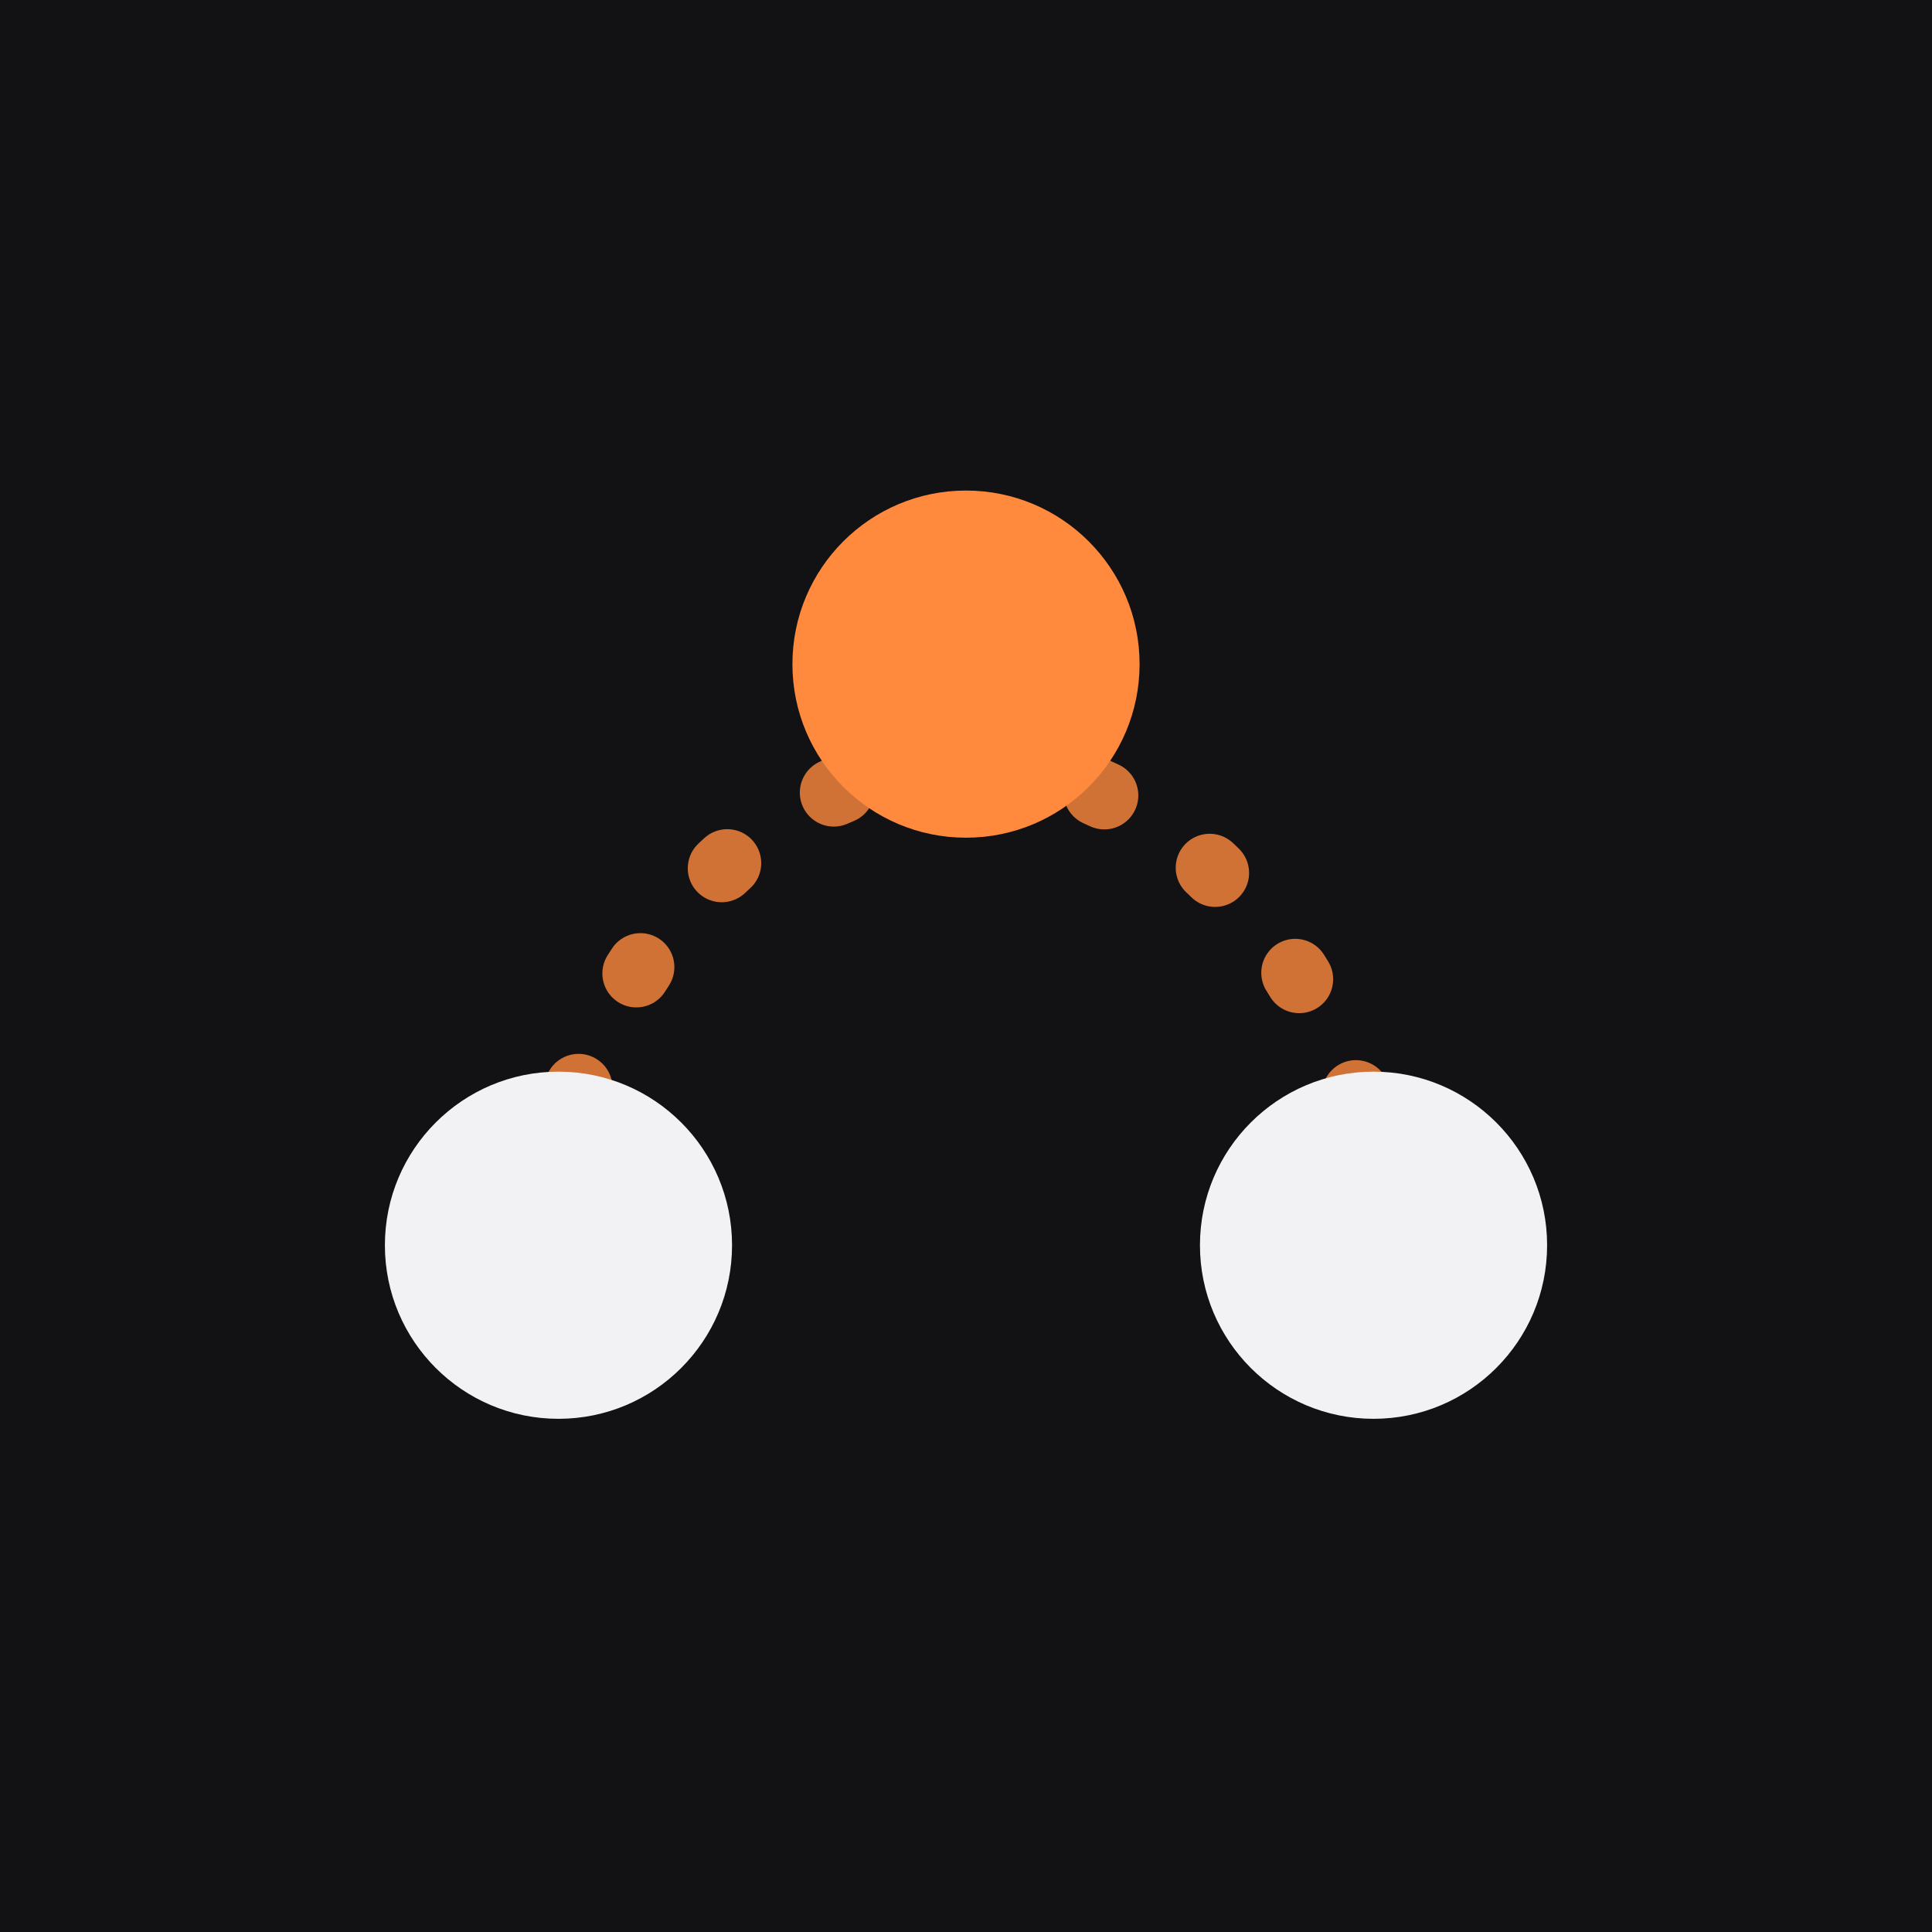
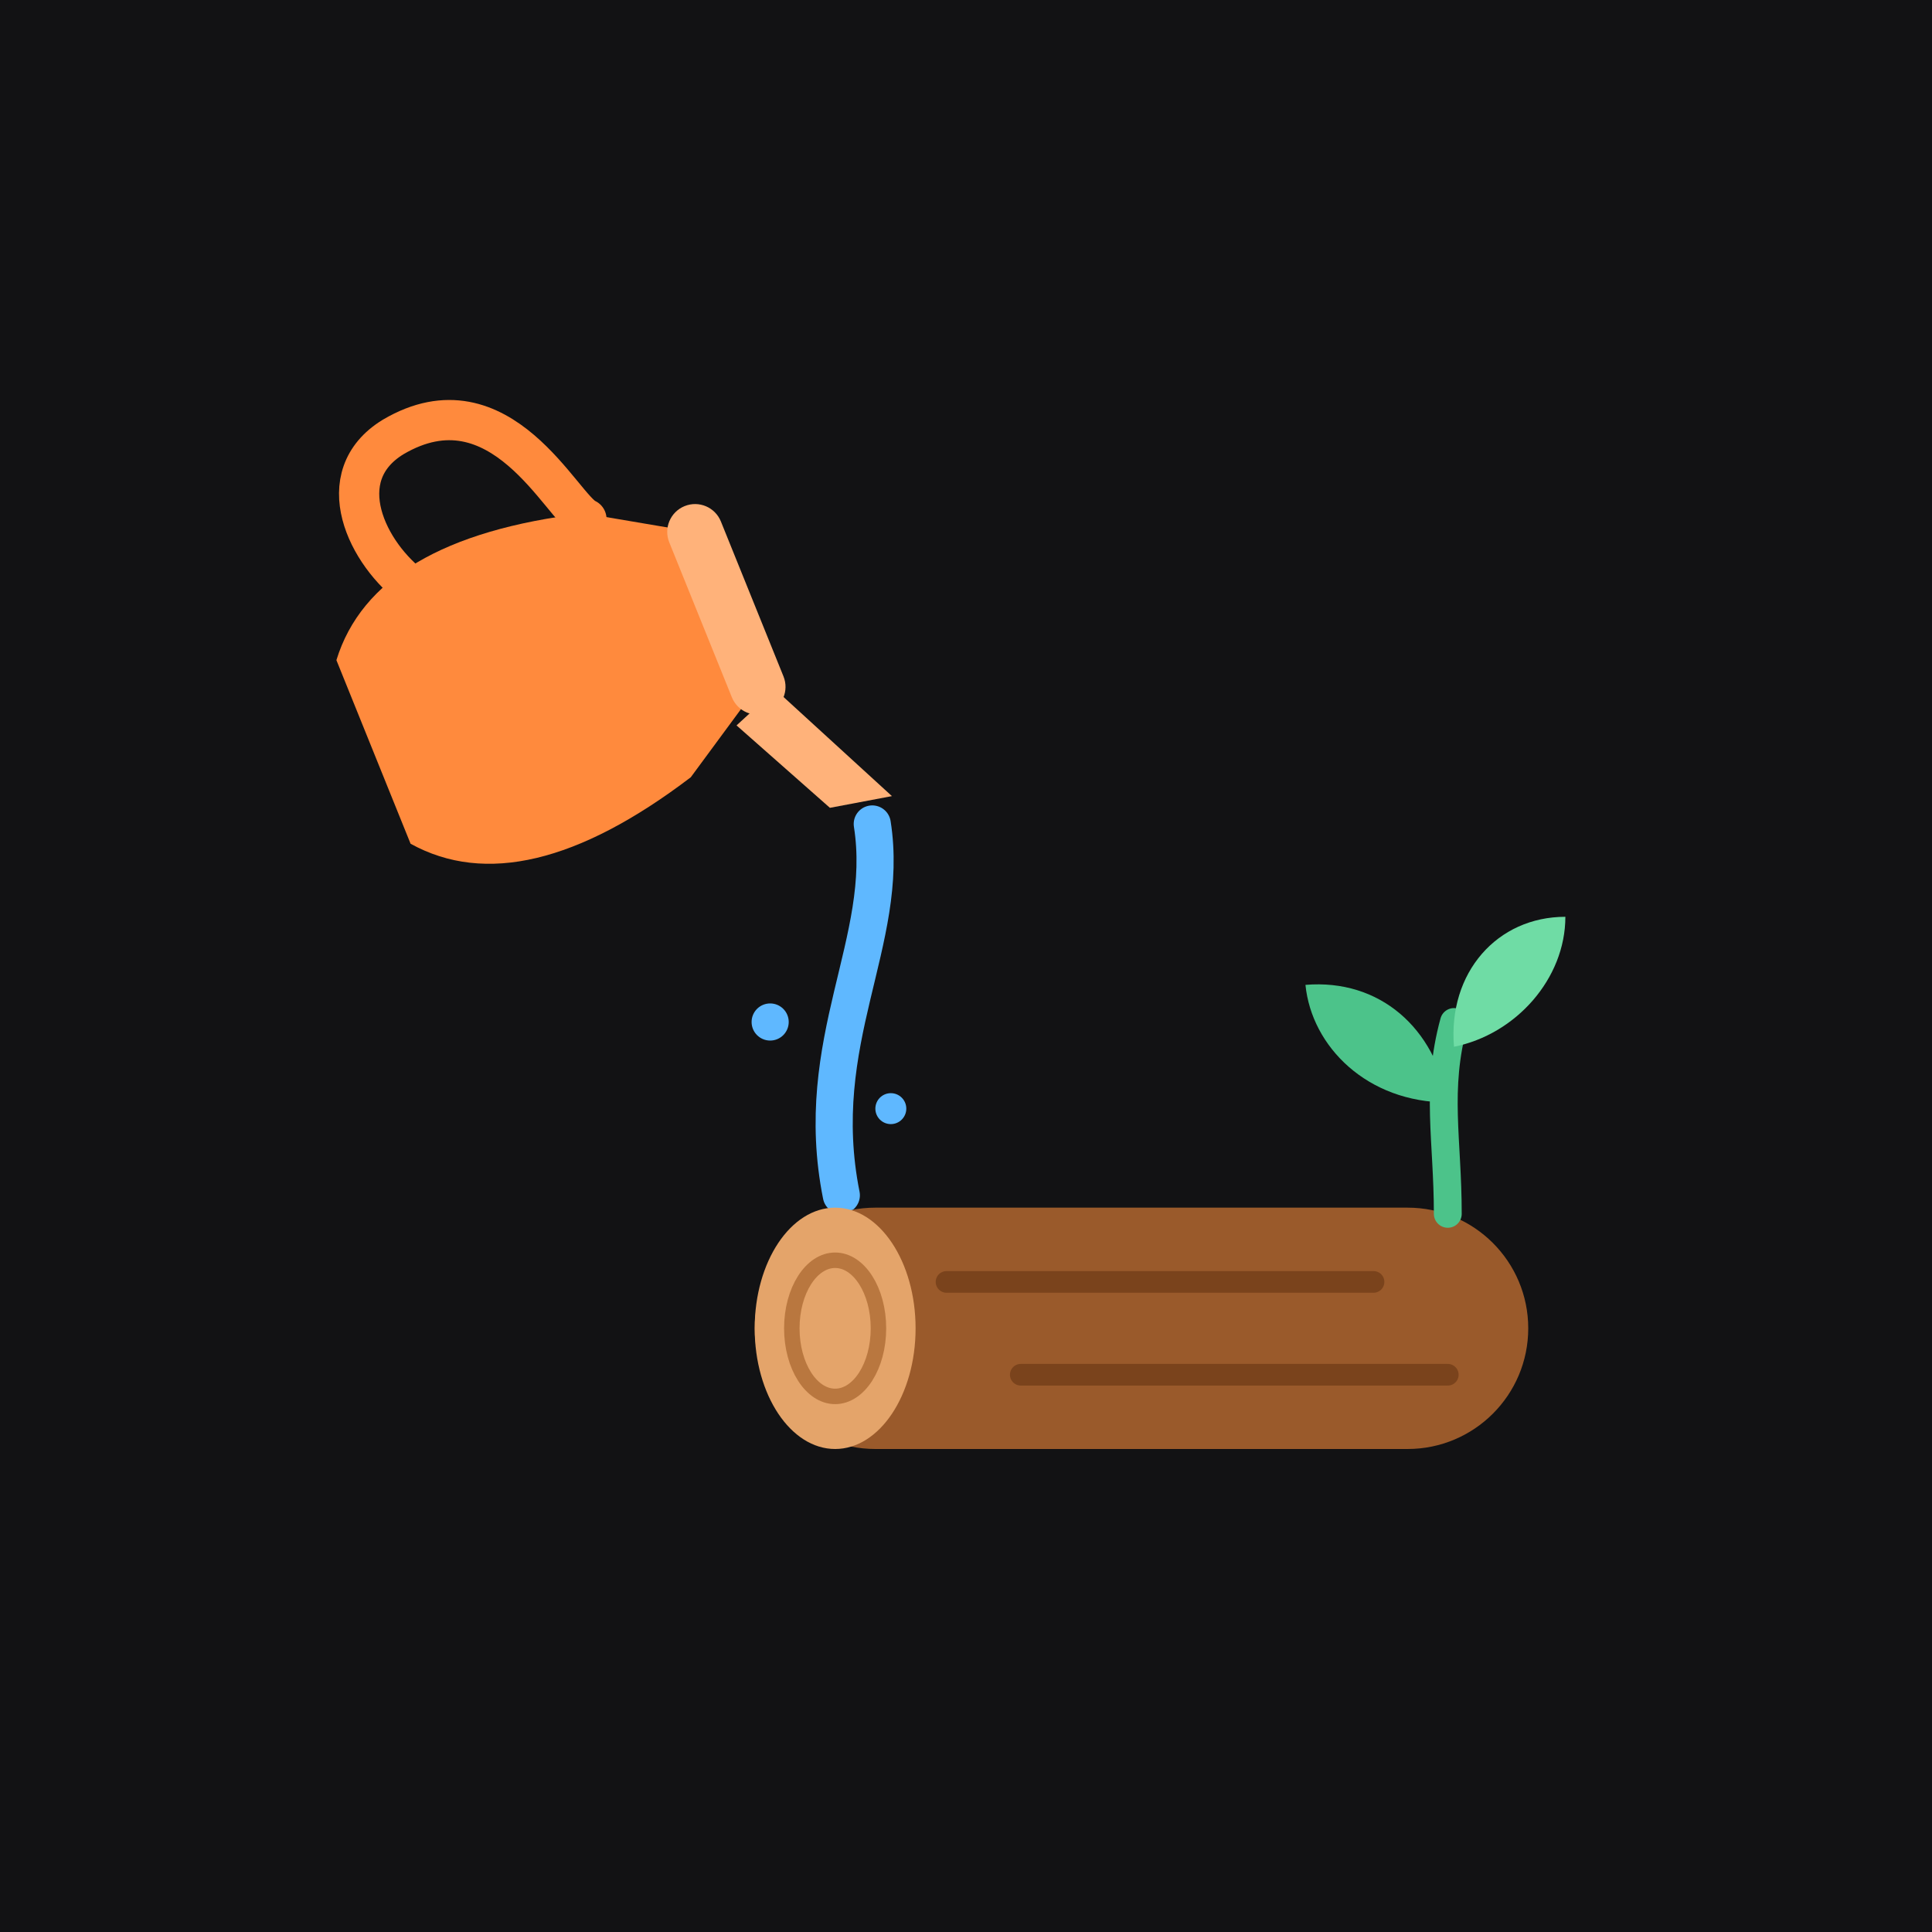
<svg xmlns="http://www.w3.org/2000/svg" viewBox="0 0 512 512">
-   <rect width="512" height="512" rx="0" fill="#121214" />
-   <path d="M136 360 C 160 150, 352 150, 376 360" fill="none" stroke="#ff8a3d" stroke-width="18" stroke-linecap="round" stroke-dasharray="2 34" opacity=".8" />
-   <circle cx="256" cy="176" r="46" fill="#ff8a3d" />
-   <circle cx="148" cy="330" r="46" fill="#f2f2f4" />
-   <circle cx="364" cy="330" r="46" fill="#f2f2f4" />
+   <rect width="512" height="512" fill="#121214" />
+   <g transform="translate(36 56) scale(0.82)">
+     <path d="M238 198 C 244 236, 218 268, 228 318" fill="none" stroke="#5fb8ff" stroke-width="12" stroke-linecap="round" />
+     <circle cx="205" cy="262" r="6" fill="#5fb8ff" />
+     <circle cx="244" cy="290" r="5" fill="#5fb8ff" />
+     <g transform="translate(138 150) rotate(68)">
+       <path d="M-44 -26 C -50 -20 -98 -18 -92 22 C -88 46 -60 44 -44 34" fill="none" stroke="#ff8a3d" stroke-width="13" stroke-linecap="round" />
+       <path d="M-30 -52 L 30 -52 L 46 -26 Q 64 40 32 66 L -32 66 Q -64 40 -46 -26 Z" fill="#ff8a3d" />
+       <rect x="-36" y="-66" width="72" height="18" rx="9" fill="#ffb27a" />
+       <path d="M30 -62 L 76 -84 L 72 -64 L 36 -46 Z" fill="#ffb27a" />
+     </g>
+     <rect x="200" y="322" width="250" height="78" rx="39" fill="#9a5a2b" />
+     <path d="M262 346 H 400 M 286 376 H 424" stroke="#7a431c" stroke-width="7" stroke-linecap="round" />
+     <ellipse cx="226" cy="361" rx="26" ry="39" fill="#e4a46a" />
+     <ellipse cx="226" cy="361" rx="14" ry="22" fill="none" stroke="#b9773f" stroke-width="5" />
+     <path d="M424 324 C 424 300, 420 284, 426 262" fill="none" stroke="#4cc38a" stroke-width="9" stroke-linecap="round" />
+     <path d="M424 288 C 398 288, 380 270, 378 250 C 402 248, 420 264, 424 288 Z" fill="#4cc38a" />
+     <path d="M426 270 C 446 266, 462 248, 462 228 C 440 228, 424 246, 426 270 Z" fill="#6fdca5" />
+   </g>
</svg>
